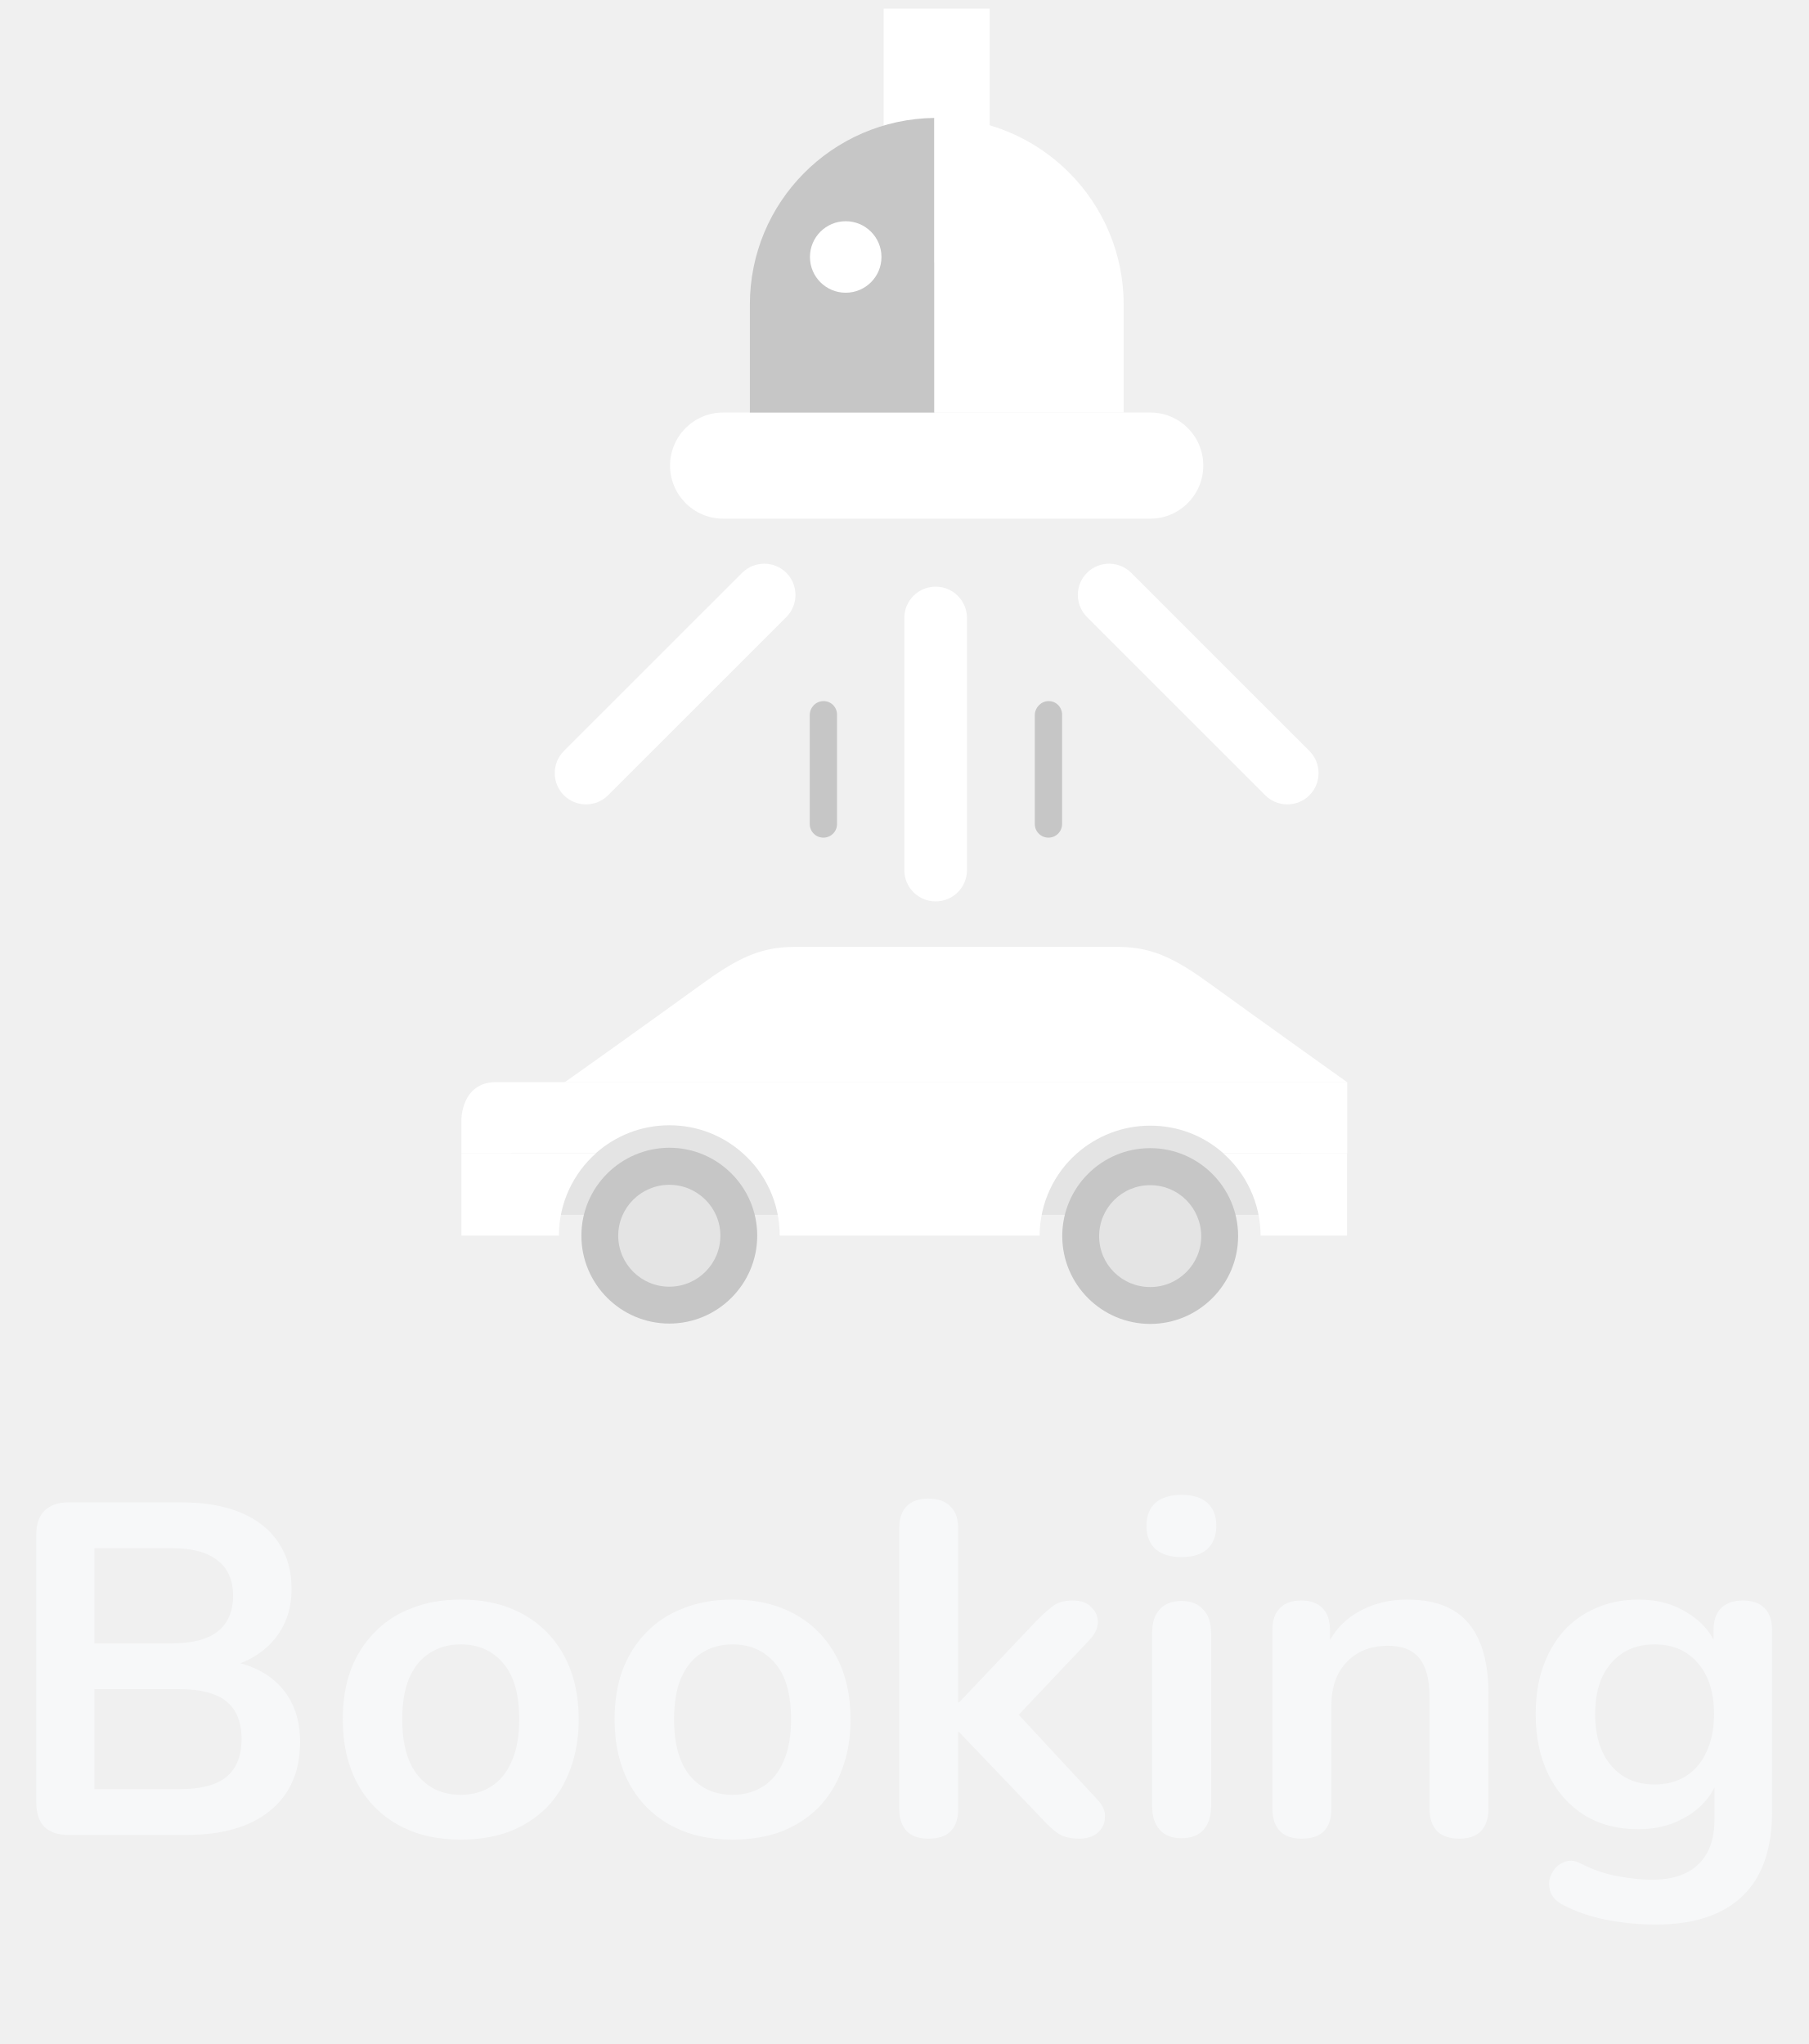
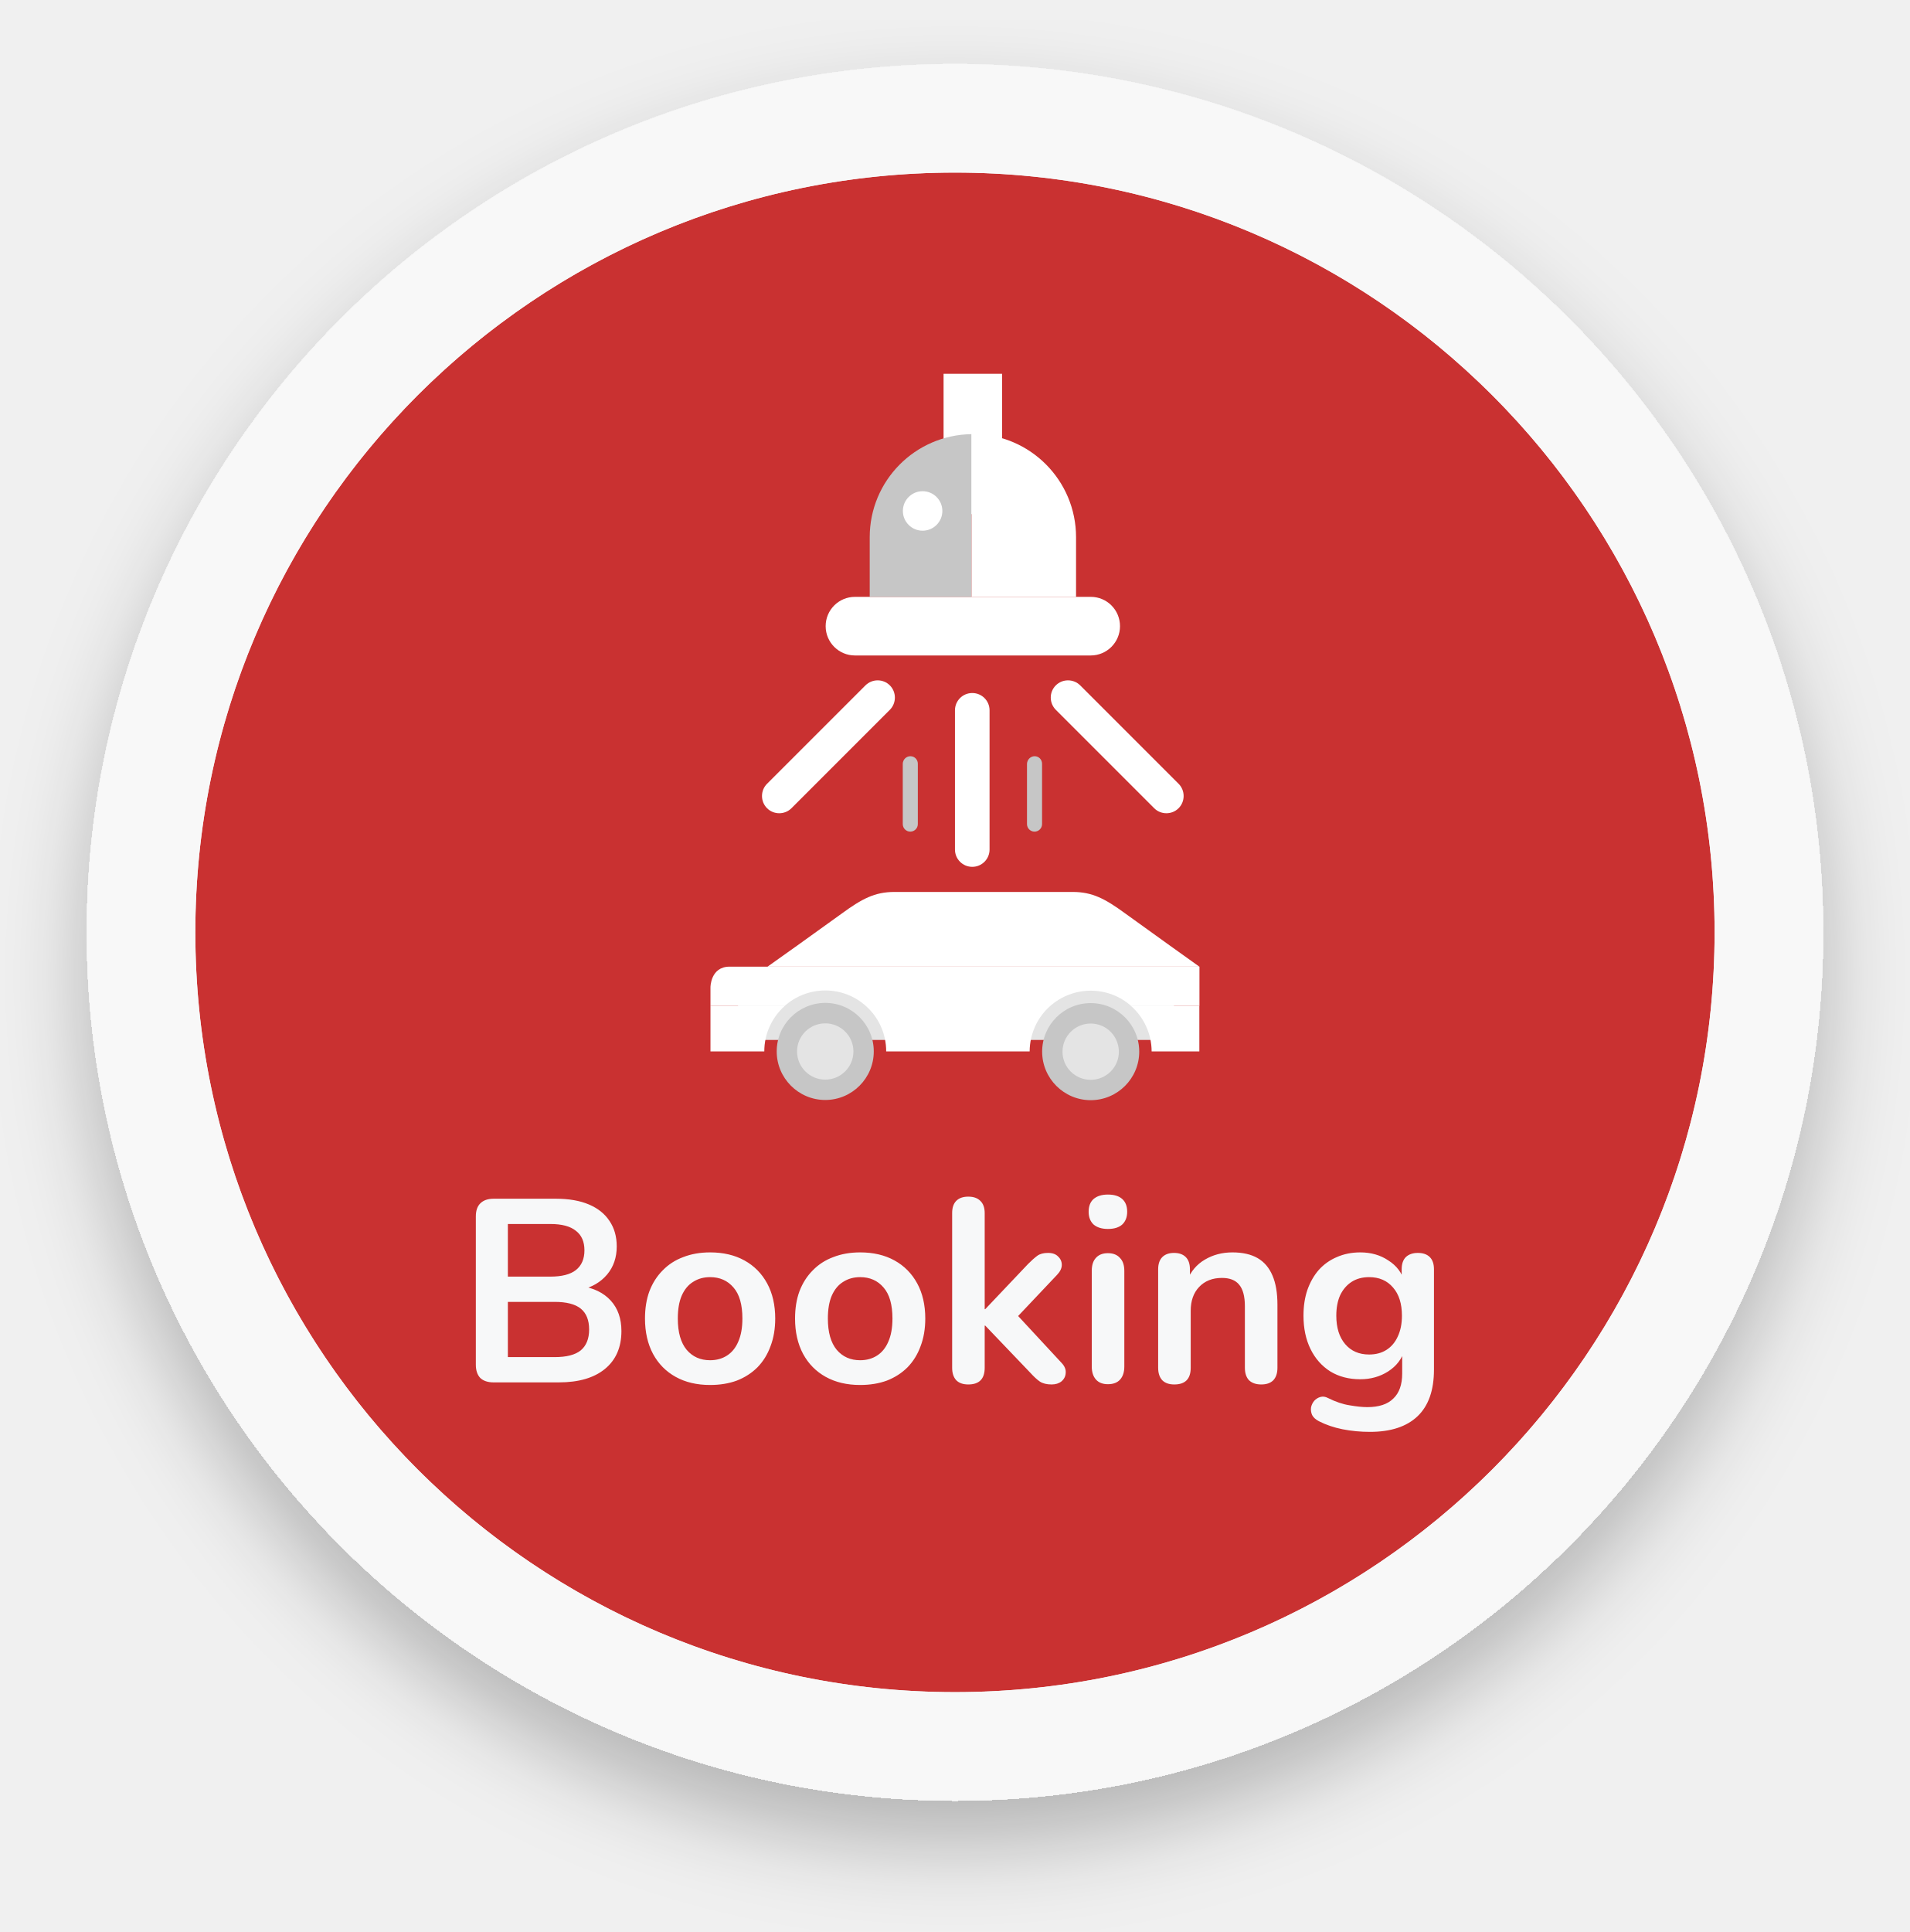
- <svg xmlns="http://www.w3.org/2000/svg" width="46" height="52" viewBox="0 0 46 52" fill="none">
-   <g clip-path="url(#clip0_84_405)">
-     <path d="M25.171 0.219H22.475V6.683H25.171V0.219Z" fill="white" />
-     <path d="M33.088 28.074H13.005V30.906H33.088V28.074Z" fill="#E4E4E4" />
-     <path d="M27.017 31.445C27.017 32.678 28.021 33.681 29.254 33.681C30.486 33.681 31.49 32.678 31.49 31.445C31.49 30.212 30.486 29.209 29.254 29.209C28.016 29.209 27.017 30.212 27.017 31.445Z" fill="#C6C6C6" />
-     <path d="M14.787 31.435C14.787 32.668 15.79 33.672 17.023 33.672C18.256 33.672 19.259 32.668 19.259 31.435C19.259 30.202 18.256 29.199 17.023 29.199C15.79 29.204 14.787 30.202 14.787 31.435Z" fill="#C6C6C6" />
-     <path d="M17.792 25.078C18.715 24.403 19.311 24.089 20.206 24.089H24.317H28.428C29.329 24.089 29.919 24.403 30.843 25.078C31.719 25.716 34.26 27.53 34.26 27.53H24.313H14.365C14.374 27.53 16.915 25.716 17.792 25.078Z" fill="white" />
-     <path d="M29.526 25.547C28.893 25.12 28.485 24.919 27.866 24.919H25.428H24.355H20.768C20.154 24.919 19.747 25.12 19.109 25.547C18.509 25.95 17.492 26.719 17.492 26.719H23.628H24.317H31.143C31.143 26.719 30.126 25.95 29.526 25.547Z" fill="white" />
-     <path d="M29.254 30.151C28.536 30.151 27.955 30.732 27.955 31.449C27.955 32.167 28.536 32.743 29.254 32.743C29.971 32.743 30.552 32.162 30.552 31.449C30.547 30.727 29.971 30.151 29.254 30.151Z" fill="#E4E4E4" />
-     <path d="M17.023 30.142C16.306 30.142 15.724 30.723 15.724 31.436C15.724 32.153 16.306 32.734 17.023 32.734C17.74 32.734 18.322 32.153 18.322 31.436C18.322 30.723 17.74 30.142 17.023 30.142Z" fill="#E4E4E4" />
-     <path d="M34.265 31.435H32.062C32.057 30.601 31.691 29.851 31.11 29.34H34.26V31.435H34.265Z" fill="white" />
-     <path d="M12.616 27.53H19.836H26.446H34.265V29.34H31.115C30.618 28.899 29.971 28.637 29.254 28.637C28.541 28.637 27.89 28.904 27.392 29.34C26.811 29.851 26.446 30.601 26.441 31.435H19.831C19.831 30.601 19.47 29.851 18.893 29.34C18.396 28.894 17.74 28.627 17.023 28.627C16.306 28.627 15.649 28.899 15.152 29.34H11.735V28.477C11.735 28.477 11.735 27.53 12.616 27.53Z" fill="white" />
-     <path d="M15.157 29.34C14.581 29.855 14.215 30.601 14.215 31.435H11.735V29.34H15.157Z" fill="white" />
-     <path d="M30.604 11.845C30.604 12.59 29.999 13.195 29.254 13.195H18.392C17.646 13.195 17.042 12.59 17.042 11.845C17.042 11.099 17.646 10.495 18.392 10.495H29.258C30.004 10.495 30.604 11.099 30.604 11.845Z" fill="white" />
-     <path d="M20 14.573C20.309 14.882 20.309 15.389 20 15.698L15.466 20.231C15.157 20.541 14.651 20.541 14.341 20.231C14.032 19.922 14.032 19.416 14.341 19.106L18.875 14.573C19.189 14.264 19.69 14.264 20 14.573Z" fill="white" />
-     <path d="M27.646 14.573C27.955 14.264 28.461 14.264 28.771 14.573L33.304 19.106C33.613 19.416 33.613 19.922 33.304 20.231C32.995 20.541 32.488 20.541 32.179 20.231L27.646 15.698C27.336 15.384 27.336 14.882 27.646 14.573Z" fill="white" />
-     <path d="M23.797 14.925C24.238 14.925 24.594 15.281 24.594 15.722V22.135C24.594 22.575 24.238 22.932 23.797 22.932C23.356 22.932 23 22.575 23 22.135V15.722C23 15.281 23.356 14.925 23.797 14.925Z" fill="white" />
-     <path d="M20.947 17.836C21.139 17.836 21.289 17.991 21.289 18.183V20.963C21.289 21.155 21.134 21.31 20.942 21.31C20.75 21.31 20.595 21.155 20.595 20.963V18.183C20.6 17.991 20.755 17.836 20.947 17.836Z" fill="#C6C6C6" />
-     <path d="M26.671 17.836C26.863 17.836 27.013 17.991 27.013 18.183V20.963C27.013 21.155 26.858 21.31 26.666 21.31C26.474 21.31 26.319 21.155 26.319 20.963V18.183C26.328 17.991 26.483 17.836 26.671 17.836Z" fill="#C6C6C6" />
-     <path d="M19.072 7.749V10.496H23.764V3C21.167 3.033 19.072 5.142 19.072 7.749Z" fill="#C6C6C6" />
-     <path d="M28.579 7.748C28.579 5.122 26.45 2.994 23.825 2.994C23.806 2.994 23.783 2.999 23.764 2.999V10.495H28.579V7.748Z" fill="white" />
-     <path d="M21.509 7.447C22.012 7.447 22.419 7.04 22.419 6.538C22.419 6.036 22.012 5.628 21.509 5.628C21.007 5.628 20.6 6.036 20.6 6.538C20.6 7.04 21.007 7.447 21.509 7.447Z" fill="white" />
+ <svg xmlns="http://www.w3.org/2000/svg" width="88" height="89" viewBox="0 0 88 89" fill="none">
+   <g filter="url(#filter0_d_84_368)">
+     <circle cx="44" cy="42.95" r="35" fill="#C93131" />
+     <circle cx="44" cy="42.95" r="37.5" stroke="#F8F8F8" stroke-width="5" />
  </g>
-   <path d="M1.74 46.681C1.476 46.681 1.272 46.613 1.128 46.477C0.992 46.333 0.924 46.129 0.924 45.865V39.037C0.924 38.773 0.992 38.573 1.128 38.437C1.272 38.293 1.476 38.221 1.74 38.221H4.62C5.212 38.221 5.716 38.309 6.132 38.485C6.548 38.661 6.864 38.913 7.08 39.241C7.304 39.569 7.416 39.961 7.416 40.417C7.416 40.929 7.268 41.361 6.972 41.713C6.676 42.065 6.272 42.301 5.76 42.421V42.241C6.352 42.329 6.812 42.553 7.14 42.913C7.468 43.273 7.632 43.741 7.632 44.317C7.632 45.069 7.376 45.653 6.864 46.069C6.36 46.477 5.656 46.681 4.752 46.681H1.74ZM2.4 45.517H4.56C5.104 45.517 5.504 45.413 5.76 45.205C6.016 44.989 6.144 44.669 6.144 44.245C6.144 43.813 6.016 43.493 5.76 43.285C5.504 43.077 5.104 42.973 4.56 42.973H2.4V45.517ZM2.4 41.809H4.356C4.884 41.809 5.276 41.709 5.532 41.509C5.796 41.301 5.928 40.997 5.928 40.597C5.928 40.197 5.796 39.897 5.532 39.697C5.276 39.489 4.884 39.385 4.356 39.385H2.4V41.809ZM11.718 46.801C11.11 46.801 10.582 46.677 10.134 46.429C9.686 46.181 9.338 45.829 9.09 45.373C8.842 44.909 8.718 44.365 8.718 43.741C8.718 43.269 8.786 42.849 8.922 42.481C9.066 42.105 9.27 41.785 9.534 41.521C9.798 41.249 10.114 41.045 10.482 40.909C10.85 40.765 11.262 40.693 11.718 40.693C12.326 40.693 12.854 40.817 13.302 41.065C13.75 41.313 14.098 41.665 14.346 42.121C14.594 42.577 14.718 43.117 14.718 43.741C14.718 44.213 14.646 44.637 14.502 45.013C14.366 45.389 14.166 45.713 13.902 45.985C13.638 46.249 13.322 46.453 12.954 46.597C12.586 46.733 12.174 46.801 11.718 46.801ZM11.718 45.661C12.014 45.661 12.274 45.589 12.498 45.445C12.722 45.301 12.894 45.089 13.014 44.809C13.142 44.521 13.206 44.165 13.206 43.741C13.206 43.101 13.07 42.625 12.798 42.313C12.526 41.993 12.166 41.833 11.718 41.833C11.422 41.833 11.162 41.905 10.938 42.049C10.714 42.185 10.538 42.397 10.41 42.685C10.29 42.965 10.23 43.317 10.23 43.741C10.23 44.373 10.366 44.853 10.638 45.181C10.91 45.501 11.27 45.661 11.718 45.661ZM18.632 46.801C18.024 46.801 17.496 46.677 17.048 46.429C16.6 46.181 16.252 45.829 16.004 45.373C15.756 44.909 15.632 44.365 15.632 43.741C15.632 43.269 15.7 42.849 15.836 42.481C15.98 42.105 16.184 41.785 16.448 41.521C16.712 41.249 17.028 41.045 17.396 40.909C17.764 40.765 18.176 40.693 18.632 40.693C19.24 40.693 19.768 40.817 20.216 41.065C20.664 41.313 21.012 41.665 21.26 42.121C21.508 42.577 21.632 43.117 21.632 43.741C21.632 44.213 21.56 44.637 21.416 45.013C21.28 45.389 21.08 45.713 20.816 45.985C20.552 46.249 20.236 46.453 19.868 46.597C19.5 46.733 19.088 46.801 18.632 46.801ZM18.632 45.661C18.928 45.661 19.188 45.589 19.412 45.445C19.636 45.301 19.808 45.089 19.928 44.809C20.056 44.521 20.12 44.165 20.12 43.741C20.12 43.101 19.984 42.625 19.712 42.313C19.44 41.993 19.08 41.833 18.632 41.833C18.336 41.833 18.076 41.905 17.852 42.049C17.628 42.185 17.452 42.397 17.324 42.685C17.204 42.965 17.144 43.317 17.144 43.741C17.144 44.373 17.28 44.853 17.552 45.181C17.824 45.501 18.184 45.661 18.632 45.661ZM23.614 46.777C23.374 46.777 23.19 46.713 23.062 46.585C22.934 46.449 22.87 46.257 22.87 46.009V38.881C22.87 38.633 22.934 38.445 23.062 38.317C23.19 38.189 23.374 38.125 23.614 38.125C23.854 38.125 24.038 38.189 24.166 38.317C24.302 38.445 24.37 38.633 24.37 38.881V43.309H24.394L26.374 41.221C26.534 41.061 26.674 40.937 26.794 40.849C26.914 40.761 27.078 40.717 27.286 40.717C27.494 40.717 27.65 40.773 27.754 40.885C27.866 40.989 27.922 41.117 27.922 41.269C27.922 41.421 27.85 41.573 27.706 41.725L25.618 43.933V43.309L27.91 45.781C28.054 45.933 28.118 46.089 28.102 46.249C28.094 46.401 28.03 46.529 27.91 46.633C27.79 46.729 27.638 46.777 27.454 46.777C27.23 46.777 27.05 46.733 26.914 46.645C26.786 46.557 26.642 46.425 26.482 46.249L24.394 44.065H24.37V46.009C24.37 46.521 24.118 46.777 23.614 46.777ZM30.047 46.765C29.807 46.765 29.623 46.693 29.495 46.549C29.367 46.405 29.303 46.205 29.303 45.949V41.545C29.303 41.281 29.367 41.081 29.495 40.945C29.623 40.801 29.807 40.729 30.047 40.729C30.287 40.729 30.471 40.801 30.599 40.945C30.735 41.081 30.803 41.281 30.803 41.545V45.949C30.803 46.205 30.739 46.405 30.611 46.549C30.483 46.693 30.295 46.765 30.047 46.765ZM30.047 39.613C29.767 39.613 29.547 39.545 29.387 39.409C29.235 39.265 29.159 39.069 29.159 38.821C29.159 38.565 29.235 38.369 29.387 38.233C29.547 38.097 29.767 38.029 30.047 38.029C30.335 38.029 30.555 38.097 30.707 38.233C30.859 38.369 30.935 38.565 30.935 38.821C30.935 39.069 30.859 39.265 30.707 39.409C30.555 39.545 30.335 39.613 30.047 39.613ZM33.106 46.777C32.866 46.777 32.682 46.713 32.554 46.585C32.426 46.449 32.362 46.257 32.362 46.009V41.473C32.362 41.225 32.426 41.037 32.554 40.909C32.682 40.781 32.862 40.717 33.094 40.717C33.326 40.717 33.506 40.781 33.634 40.909C33.762 41.037 33.826 41.225 33.826 41.473V42.289L33.694 41.989C33.87 41.565 34.142 41.245 34.51 41.029C34.886 40.805 35.31 40.693 35.782 40.693C36.254 40.693 36.642 40.781 36.946 40.957C37.25 41.133 37.478 41.401 37.63 41.761C37.782 42.113 37.858 42.561 37.858 43.105V46.009C37.858 46.257 37.794 46.449 37.666 46.585C37.538 46.713 37.354 46.777 37.114 46.777C36.874 46.777 36.686 46.713 36.55 46.585C36.422 46.449 36.358 46.257 36.358 46.009V43.177C36.358 42.721 36.27 42.389 36.094 42.181C35.926 41.973 35.662 41.869 35.302 41.869C34.862 41.869 34.51 42.009 34.246 42.289C33.99 42.561 33.862 42.925 33.862 43.381V46.009C33.862 46.521 33.61 46.777 33.106 46.777ZM42.118 48.961C41.686 48.961 41.266 48.921 40.858 48.841C40.458 48.761 40.094 48.637 39.766 48.469C39.614 48.389 39.51 48.293 39.454 48.181C39.406 48.069 39.39 47.953 39.406 47.833C39.43 47.721 39.478 47.621 39.55 47.533C39.63 47.445 39.726 47.385 39.838 47.353C39.95 47.321 40.066 47.337 40.186 47.401C40.538 47.577 40.87 47.689 41.182 47.737C41.502 47.793 41.774 47.821 41.998 47.821C42.534 47.821 42.934 47.689 43.198 47.425C43.47 47.169 43.606 46.785 43.606 46.273V45.193H43.714C43.594 45.601 43.342 45.929 42.958 46.177C42.582 46.417 42.154 46.537 41.674 46.537C41.146 46.537 40.686 46.417 40.294 46.177C39.902 45.929 39.598 45.585 39.382 45.145C39.166 44.705 39.058 44.193 39.058 43.609C39.058 43.169 39.118 42.773 39.238 42.421C39.366 42.061 39.542 41.753 39.766 41.497C39.998 41.241 40.274 41.045 40.594 40.909C40.922 40.765 41.282 40.693 41.674 40.693C42.17 40.693 42.602 40.817 42.97 41.065C43.346 41.305 43.59 41.625 43.702 42.025L43.582 42.325V41.473C43.582 41.225 43.646 41.037 43.774 40.909C43.91 40.781 44.094 40.717 44.326 40.717C44.566 40.717 44.75 40.781 44.878 40.909C45.006 41.037 45.07 41.225 45.07 41.473V46.093C45.07 47.045 44.818 47.761 44.314 48.241C43.81 48.721 43.078 48.961 42.118 48.961ZM42.082 45.397C42.394 45.397 42.662 45.325 42.886 45.181C43.11 45.037 43.282 44.833 43.402 44.569C43.53 44.297 43.594 43.977 43.594 43.609C43.594 43.057 43.458 42.625 43.186 42.313C42.914 41.993 42.546 41.833 42.082 41.833C41.77 41.833 41.502 41.905 41.278 42.049C41.054 42.193 40.878 42.397 40.75 42.661C40.63 42.925 40.57 43.241 40.57 43.609C40.57 44.161 40.706 44.597 40.978 44.917C41.25 45.237 41.618 45.397 42.082 45.397Z" fill="#F7F8F9" />
+   <g clip-path="url(#clip0_84_368)">
+     <path d="M46.17 17.219H43.475V23.683H46.17V17.219Z" fill="white" />
+     <path d="M54.088 45.074H34.005V47.906H54.088V45.074Z" fill="#E4E4E4" />
+     <path d="M48.017 48.445C48.017 49.678 49.021 50.681 50.254 50.681C51.486 50.681 52.49 49.678 52.49 48.445C52.49 47.212 51.486 46.209 50.254 46.209C49.016 46.209 48.017 47.212 48.017 48.445Z" fill="#C6C6C6" />
+     <path d="M35.787 48.435C35.787 49.668 36.79 50.672 38.023 50.672C39.256 50.672 40.259 49.668 40.259 48.435C40.259 47.202 39.256 46.199 38.023 46.199C36.79 46.204 35.787 47.202 35.787 48.435Z" fill="#C6C6C6" />
+     <path d="M38.792 42.078C39.715 41.403 40.311 41.089 41.206 41.089H45.317H49.428C50.329 41.089 50.919 41.403 51.843 42.078C52.719 42.716 55.26 44.53 55.26 44.53H45.313H35.365C35.374 44.53 37.915 42.716 38.792 42.078Z" fill="white" />
+     <path d="M50.526 42.547C49.893 42.12 49.485 41.919 48.866 41.919H46.428H45.355H41.769C41.154 41.919 40.747 42.12 40.109 42.547C39.509 42.95 38.492 43.719 38.492 43.719H44.628H45.317H52.143C52.143 43.719 51.126 42.95 50.526 42.547Z" fill="white" />
+     <path d="M50.254 47.151C49.536 47.151 48.955 47.732 48.955 48.449C48.955 49.167 49.536 49.743 50.254 49.743C50.971 49.743 51.552 49.162 51.552 48.449C51.547 47.727 50.971 47.151 50.254 47.151Z" fill="#E4E4E4" />
+     <path d="M38.023 47.142C37.306 47.142 36.724 47.723 36.724 48.435C36.724 49.153 37.306 49.734 38.023 49.734C38.74 49.734 39.322 49.153 39.322 48.435C39.322 47.723 38.74 47.142 38.023 47.142Z" fill="#E4E4E4" />
+     <path d="M55.265 48.435H53.062C53.057 47.601 52.691 46.851 52.11 46.34H55.26V48.435H55.265Z" fill="white" />
+     <path d="M33.616 44.53H40.836H47.446H55.265V46.34H52.115C51.618 45.899 50.971 45.637 50.254 45.637C49.541 45.637 48.889 45.904 48.392 46.34C47.811 46.851 47.446 47.601 47.441 48.435H40.831C40.831 47.601 40.47 46.851 39.893 46.34C39.397 45.894 38.74 45.627 38.023 45.627C37.306 45.627 36.649 45.899 36.153 46.34H32.735V45.477C32.735 45.477 32.735 44.53 33.616 44.53Z" fill="white" />
+     <path d="M36.157 46.34C35.581 46.855 35.215 47.601 35.215 48.435H32.735V46.34H36.157Z" fill="white" />
+     <path d="M51.604 28.845C51.604 29.59 50.999 30.195 50.254 30.195H39.392C38.646 30.195 38.042 29.59 38.042 28.845C38.042 28.099 38.646 27.495 39.392 27.495H50.258C51.004 27.495 51.604 28.099 51.604 28.845Z" fill="white" />
+     <path d="M41 31.573C41.309 31.882 41.309 32.389 41 32.698L36.467 37.231C36.157 37.541 35.651 37.541 35.341 37.231C35.032 36.922 35.032 36.416 35.341 36.106L39.875 31.573C40.189 31.264 40.69 31.264 41 31.573Z" fill="white" />
+     <path d="M48.646 31.573C48.955 31.264 49.461 31.264 49.771 31.573L54.304 36.106C54.613 36.416 54.613 36.922 54.304 37.231C53.995 37.541 53.488 37.541 53.179 37.231L48.646 32.698C48.336 32.384 48.336 31.882 48.646 31.573Z" fill="white" />
+     <path d="M44.797 31.925C45.238 31.925 45.594 32.281 45.594 32.722V39.135C45.594 39.575 45.238 39.932 44.797 39.932C44.356 39.932 44 39.575 44 39.135V32.722C44 32.281 44.356 31.925 44.797 31.925Z" fill="white" />
+     <path d="M41.947 34.836C42.139 34.836 42.289 34.991 42.289 35.183V37.963C42.289 38.155 42.134 38.31 41.942 38.31C41.75 38.31 41.595 38.155 41.595 37.963V35.183C41.6 34.991 41.755 34.836 41.947 34.836Z" fill="#C6C6C6" />
+     <path d="M47.671 34.836C47.863 34.836 48.013 34.991 48.013 35.183V37.963C48.013 38.155 47.858 38.31 47.666 38.31C47.474 38.31 47.319 38.155 47.319 37.963V35.183C47.328 34.991 47.483 34.836 47.671 34.836Z" fill="#C6C6C6" />
+     <path d="M40.072 24.749V27.496H44.764V20C42.167 20.033 40.072 22.142 40.072 24.749Z" fill="#C6C6C6" />
+     <path d="M49.579 24.748C49.579 22.122 47.45 19.994 44.825 19.994C44.806 19.994 44.783 19.999 44.764 19.999V27.495H49.579V24.748Z" fill="white" />
+     <path d="M42.509 24.447C43.011 24.447 43.419 24.04 43.419 23.538C43.419 23.036 43.011 22.628 42.509 22.628C42.007 22.628 41.6 23.036 41.6 23.538C41.6 24.04 42.007 24.447 42.509 24.447Z" fill="white" />
+   </g>
+   <path d="M22.74 63.681C22.476 63.681 22.272 63.613 22.128 63.477C21.992 63.333 21.924 63.129 21.924 62.865V56.037C21.924 55.773 21.992 55.573 22.128 55.437C22.272 55.293 22.476 55.221 22.74 55.221H25.62C26.212 55.221 26.716 55.309 27.132 55.485C27.548 55.661 27.864 55.913 28.08 56.241C28.304 56.569 28.416 56.961 28.416 57.417C28.416 57.929 28.268 58.361 27.972 58.713C27.676 59.065 27.272 59.301 26.76 59.421V59.241C27.352 59.329 27.812 59.553 28.14 59.913C28.468 60.273 28.632 60.741 28.632 61.317C28.632 62.069 28.376 62.653 27.864 63.069C27.36 63.477 26.656 63.681 25.752 63.681H22.74ZM23.4 62.517H25.56C26.104 62.517 26.504 62.413 26.76 62.205C27.016 61.989 27.144 61.669 27.144 61.245C27.144 60.813 27.016 60.493 26.76 60.285C26.504 60.077 26.104 59.973 25.56 59.973H23.4V62.517ZM23.4 58.809H25.356C25.884 58.809 26.276 58.709 26.532 58.509C26.796 58.301 26.928 57.997 26.928 57.597C26.928 57.197 26.796 56.897 26.532 56.697C26.276 56.489 25.884 56.385 25.356 56.385H23.4V58.809ZM32.718 63.801C32.11 63.801 31.582 63.677 31.134 63.429C30.686 63.181 30.338 62.829 30.09 62.373C29.842 61.909 29.718 61.365 29.718 60.741C29.718 60.269 29.786 59.849 29.922 59.481C30.066 59.105 30.27 58.785 30.534 58.521C30.798 58.249 31.114 58.045 31.482 57.909C31.85 57.765 32.262 57.693 32.718 57.693C33.326 57.693 33.854 57.817 34.302 58.065C34.75 58.313 35.098 58.665 35.346 59.121C35.594 59.577 35.718 60.117 35.718 60.741C35.718 61.213 35.646 61.637 35.502 62.013C35.366 62.389 35.166 62.713 34.902 62.985C34.638 63.249 34.322 63.453 33.954 63.597C33.586 63.733 33.174 63.801 32.718 63.801ZM32.718 62.661C33.014 62.661 33.274 62.589 33.498 62.445C33.722 62.301 33.894 62.089 34.014 61.809C34.142 61.521 34.206 61.165 34.206 60.741C34.206 60.101 34.07 59.625 33.798 59.313C33.526 58.993 33.166 58.833 32.718 58.833C32.422 58.833 32.162 58.905 31.938 59.049C31.714 59.185 31.538 59.397 31.41 59.685C31.29 59.965 31.23 60.317 31.23 60.741C31.23 61.373 31.366 61.853 31.638 62.181C31.91 62.501 32.27 62.661 32.718 62.661ZM39.632 63.801C39.024 63.801 38.496 63.677 38.048 63.429C37.6 63.181 37.252 62.829 37.004 62.373C36.756 61.909 36.632 61.365 36.632 60.741C36.632 60.269 36.7 59.849 36.836 59.481C36.98 59.105 37.184 58.785 37.448 58.521C37.712 58.249 38.028 58.045 38.396 57.909C38.764 57.765 39.176 57.693 39.632 57.693C40.24 57.693 40.768 57.817 41.216 58.065C41.664 58.313 42.012 58.665 42.26 59.121C42.508 59.577 42.632 60.117 42.632 60.741C42.632 61.213 42.56 61.637 42.416 62.013C42.28 62.389 42.08 62.713 41.816 62.985C41.552 63.249 41.236 63.453 40.868 63.597C40.5 63.733 40.088 63.801 39.632 63.801ZM39.632 62.661C39.928 62.661 40.188 62.589 40.412 62.445C40.636 62.301 40.808 62.089 40.928 61.809C41.056 61.521 41.12 61.165 41.12 60.741C41.12 60.101 40.984 59.625 40.712 59.313C40.44 58.993 40.08 58.833 39.632 58.833C39.336 58.833 39.076 58.905 38.852 59.049C38.628 59.185 38.452 59.397 38.324 59.685C38.204 59.965 38.144 60.317 38.144 60.741C38.144 61.373 38.28 61.853 38.552 62.181C38.824 62.501 39.184 62.661 39.632 62.661ZM44.614 63.777C44.374 63.777 44.19 63.713 44.062 63.585C43.934 63.449 43.87 63.257 43.87 63.009V55.881C43.87 55.633 43.934 55.445 44.062 55.317C44.19 55.189 44.374 55.125 44.614 55.125C44.854 55.125 45.038 55.189 45.166 55.317C45.302 55.445 45.37 55.633 45.37 55.881V60.309H45.394L47.374 58.221C47.534 58.061 47.674 57.937 47.794 57.849C47.914 57.761 48.078 57.717 48.286 57.717C48.494 57.717 48.65 57.773 48.754 57.885C48.866 57.989 48.922 58.117 48.922 58.269C48.922 58.421 48.85 58.573 48.706 58.725L46.618 60.933V60.309L48.91 62.781C49.054 62.933 49.118 63.089 49.102 63.249C49.094 63.401 49.03 63.529 48.91 63.633C48.79 63.729 48.638 63.777 48.454 63.777C48.23 63.777 48.05 63.733 47.914 63.645C47.786 63.557 47.642 63.425 47.482 63.249L45.394 61.065H45.37V63.009C45.37 63.521 45.118 63.777 44.614 63.777ZM51.047 63.765C50.807 63.765 50.623 63.693 50.495 63.549C50.367 63.405 50.303 63.205 50.303 62.949V58.545C50.303 58.281 50.367 58.081 50.495 57.945C50.623 57.801 50.807 57.729 51.047 57.729C51.287 57.729 51.471 57.801 51.599 57.945C51.735 58.081 51.803 58.281 51.803 58.545V62.949C51.803 63.205 51.739 63.405 51.611 63.549C51.483 63.693 51.295 63.765 51.047 63.765ZM51.047 56.613C50.767 56.613 50.547 56.545 50.387 56.409C50.235 56.265 50.159 56.069 50.159 55.821C50.159 55.565 50.235 55.369 50.387 55.233C50.547 55.097 50.767 55.029 51.047 55.029C51.335 55.029 51.555 55.097 51.707 55.233C51.859 55.369 51.935 55.565 51.935 55.821C51.935 56.069 51.859 56.265 51.707 56.409C51.555 56.545 51.335 56.613 51.047 56.613ZM54.106 63.777C53.866 63.777 53.682 63.713 53.554 63.585C53.426 63.449 53.362 63.257 53.362 63.009V58.473C53.362 58.225 53.426 58.037 53.554 57.909C53.682 57.781 53.862 57.717 54.094 57.717C54.326 57.717 54.506 57.781 54.634 57.909C54.762 58.037 54.826 58.225 54.826 58.473V59.289L54.694 58.989C54.87 58.565 55.142 58.245 55.51 58.029C55.886 57.805 56.31 57.693 56.782 57.693C57.254 57.693 57.642 57.781 57.946 57.957C58.25 58.133 58.478 58.401 58.63 58.761C58.782 59.113 58.858 59.561 58.858 60.105V63.009C58.858 63.257 58.794 63.449 58.666 63.585C58.538 63.713 58.354 63.777 58.114 63.777C57.874 63.777 57.686 63.713 57.55 63.585C57.422 63.449 57.358 63.257 57.358 63.009V60.177C57.358 59.721 57.27 59.389 57.094 59.181C56.926 58.973 56.662 58.869 56.302 58.869C55.862 58.869 55.51 59.009 55.246 59.289C54.99 59.561 54.862 59.925 54.862 60.381V63.009C54.862 63.521 54.61 63.777 54.106 63.777ZM63.118 65.961C62.686 65.961 62.266 65.921 61.858 65.841C61.458 65.761 61.094 65.637 60.766 65.469C60.614 65.389 60.51 65.293 60.454 65.181C60.406 65.069 60.39 64.953 60.406 64.833C60.43 64.721 60.478 64.621 60.55 64.533C60.63 64.445 60.726 64.385 60.838 64.353C60.95 64.321 61.066 64.337 61.186 64.401C61.538 64.577 61.87 64.689 62.182 64.737C62.502 64.793 62.774 64.821 62.998 64.821C63.534 64.821 63.934 64.689 64.198 64.425C64.47 64.169 64.606 63.785 64.606 63.273V62.193H64.714C64.594 62.601 64.342 62.929 63.958 63.177C63.582 63.417 63.154 63.537 62.674 63.537C62.146 63.537 61.686 63.417 61.294 63.177C60.902 62.929 60.598 62.585 60.382 62.145C60.166 61.705 60.058 61.193 60.058 60.609C60.058 60.169 60.118 59.773 60.238 59.421C60.366 59.061 60.542 58.753 60.766 58.497C60.998 58.241 61.274 58.045 61.594 57.909C61.922 57.765 62.282 57.693 62.674 57.693C63.17 57.693 63.602 57.817 63.97 58.065C64.346 58.305 64.59 58.625 64.702 59.025L64.582 59.325V58.473C64.582 58.225 64.646 58.037 64.774 57.909C64.91 57.781 65.094 57.717 65.326 57.717C65.566 57.717 65.75 57.781 65.878 57.909C66.006 58.037 66.07 58.225 66.07 58.473V63.093C66.07 64.045 65.818 64.761 65.314 65.241C64.81 65.721 64.078 65.961 63.118 65.961ZM63.082 62.397C63.394 62.397 63.662 62.325 63.886 62.181C64.11 62.037 64.282 61.833 64.402 61.569C64.53 61.297 64.594 60.977 64.594 60.609C64.594 60.057 64.458 59.625 64.186 59.313C63.914 58.993 63.546 58.833 63.082 58.833C62.77 58.833 62.502 58.905 62.278 59.049C62.054 59.193 61.878 59.397 61.75 59.661C61.63 59.925 61.57 60.241 61.57 60.609C61.57 61.161 61.706 61.597 61.978 61.917C62.25 62.237 62.618 62.397 63.082 62.397Z" fill="#F7F8F9" />
  <defs>
-     <clipPath id="clip0_84_405">
-       <rect width="22.53" height="33.462" fill="white" transform="translate(11.735 0.21875)" />
+     <filter id="filter0_d_84_368" x="0" y="0.95" width="88" height="88" filterUnits="userSpaceOnUse" color-interpolation-filters="sRGB">
+       <feFlood flood-opacity="0" result="BackgroundImageFix" />
+       <feColorMatrix in="SourceAlpha" type="matrix" values="0 0 0 0 0 0 0 0 0 0 0 0 0 0 0 0 0 0 127 0" result="hardAlpha" />
+       <feOffset dy="2" />
+       <feGaussianBlur stdDeviation="2" />
+       <feComposite in2="hardAlpha" operator="out" />
+       <feColorMatrix type="matrix" values="0 0 0 0 0 0 0 0 0 0 0 0 0 0 0 0 0 0 0.25 0" />
+       <feBlend mode="normal" in2="BackgroundImageFix" result="effect1_dropShadow_84_368" />
+       <feBlend mode="normal" in="SourceGraphic" in2="effect1_dropShadow_84_368" result="shape" />
+     </filter>
+     <clipPath id="clip0_84_368">
+       <rect width="22.53" height="33.462" fill="white" transform="translate(32.735 17.2188)" />
    </clipPath>
  </defs>
</svg>
